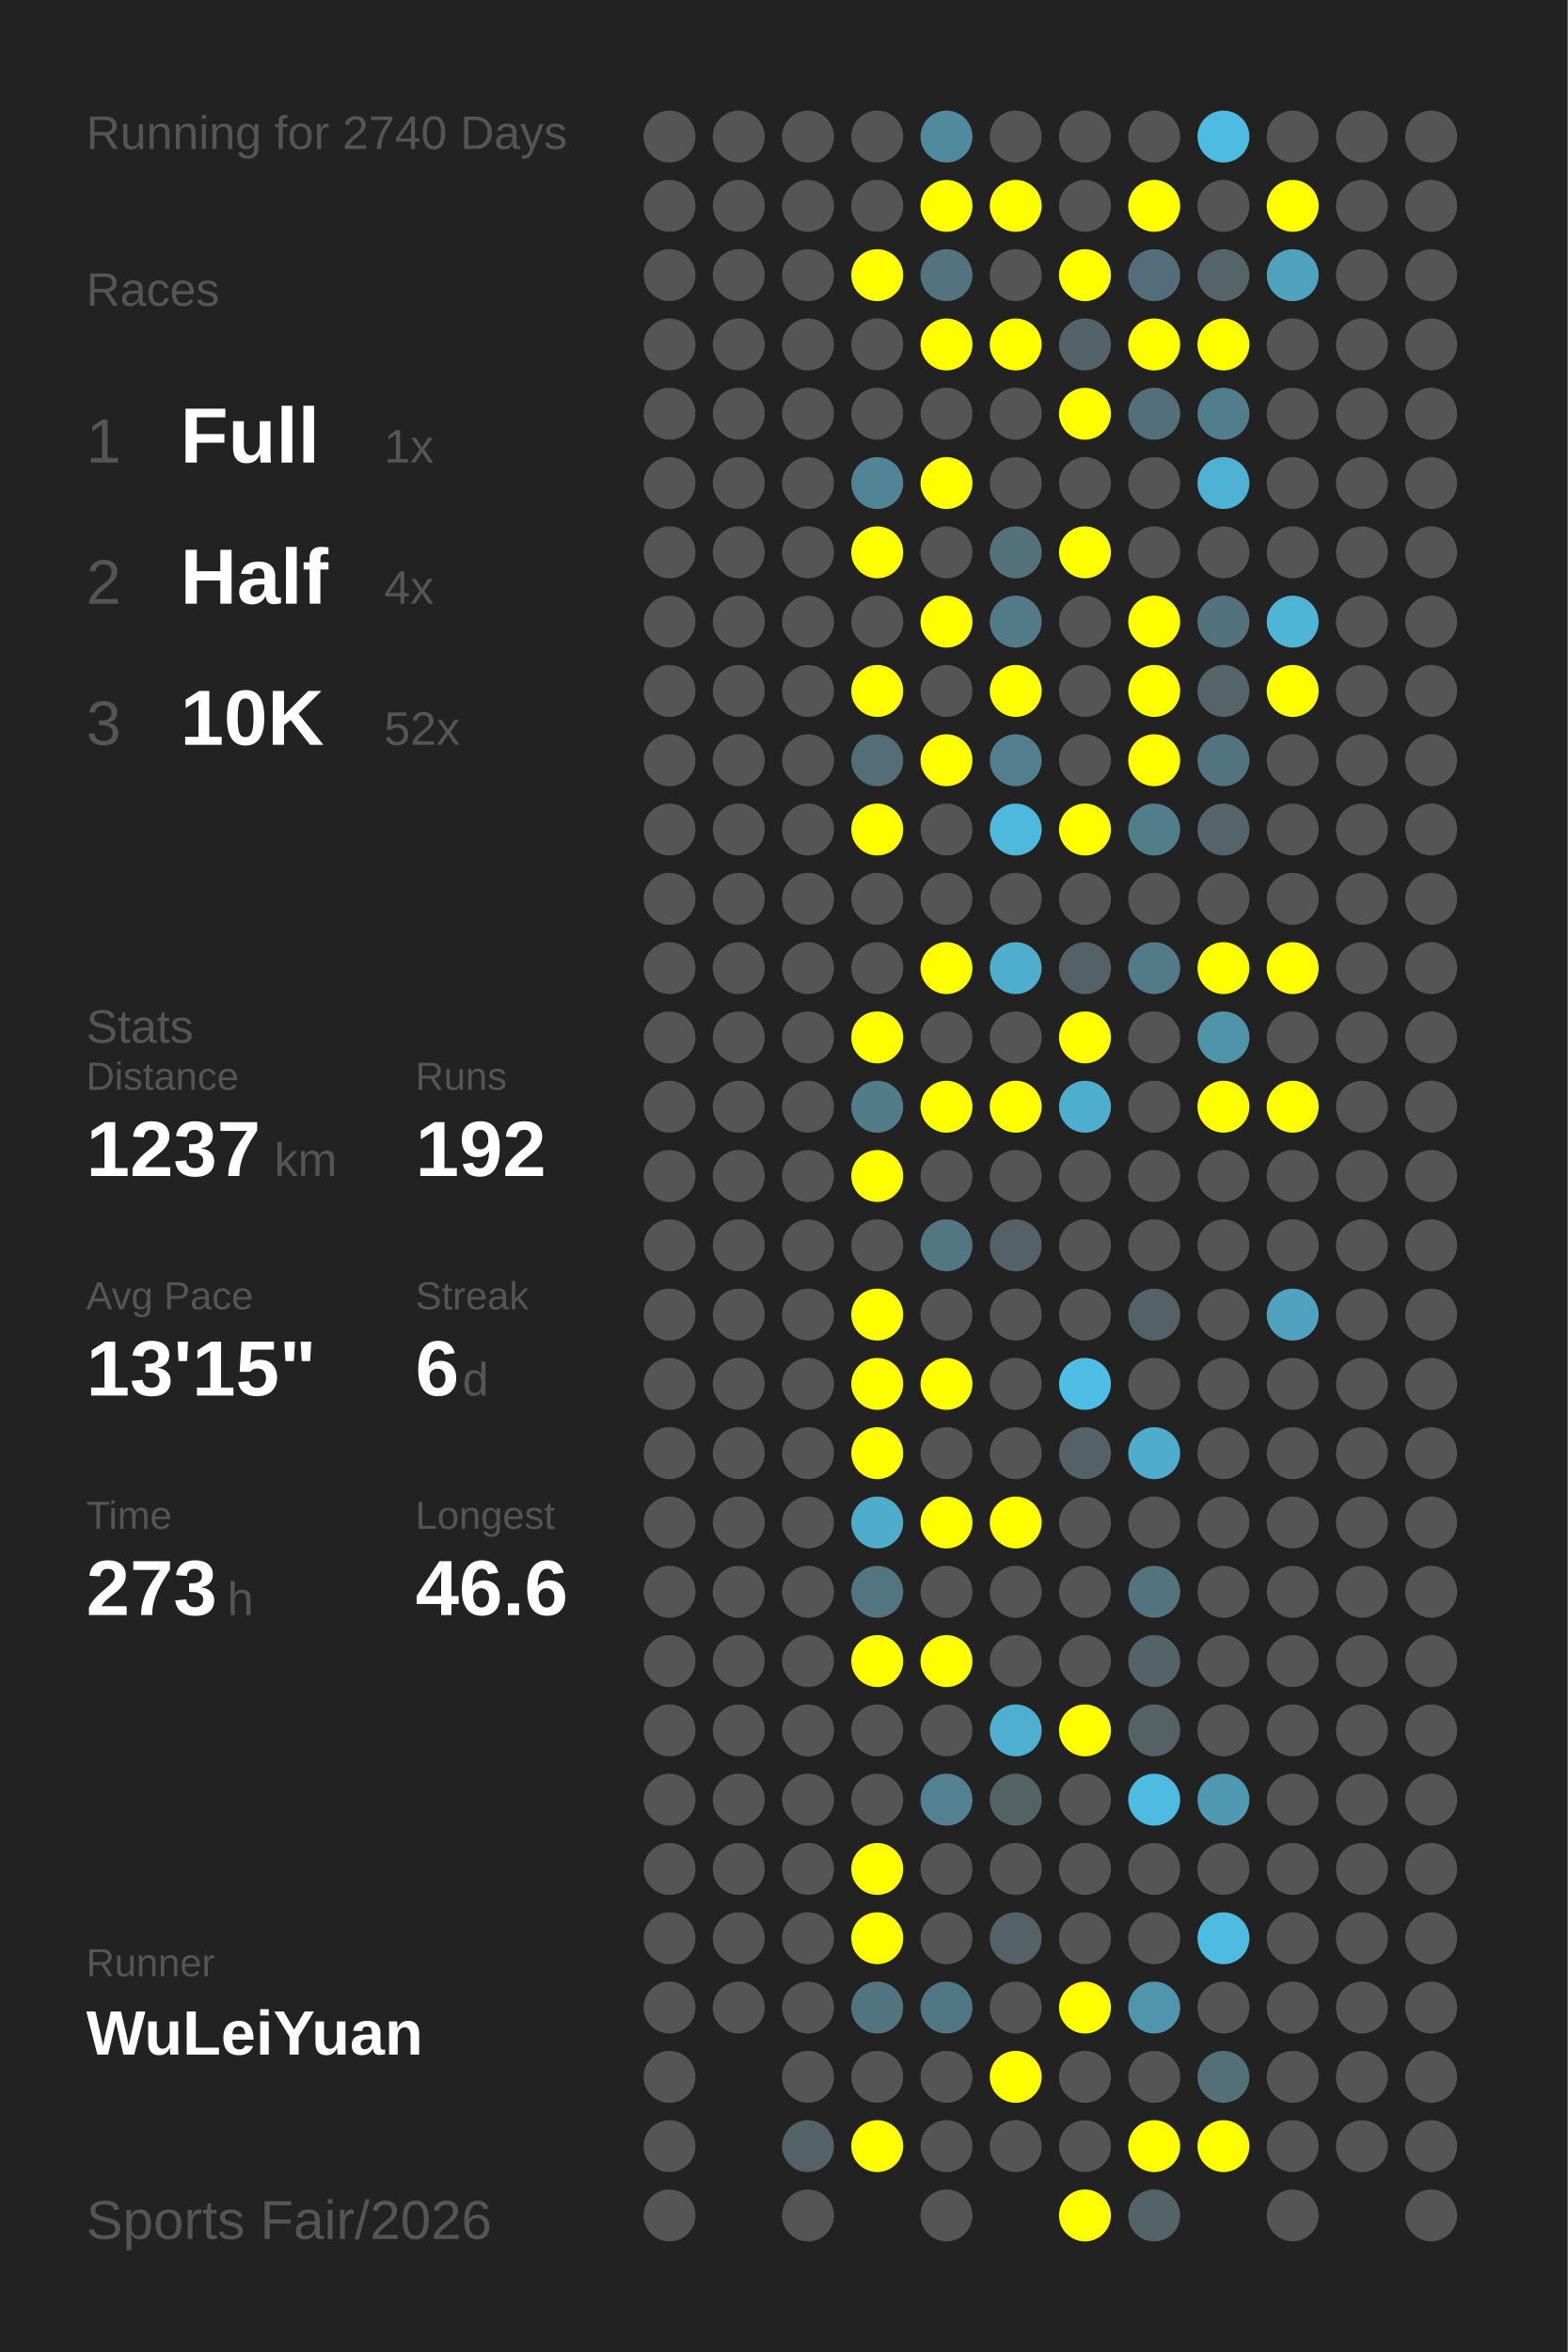
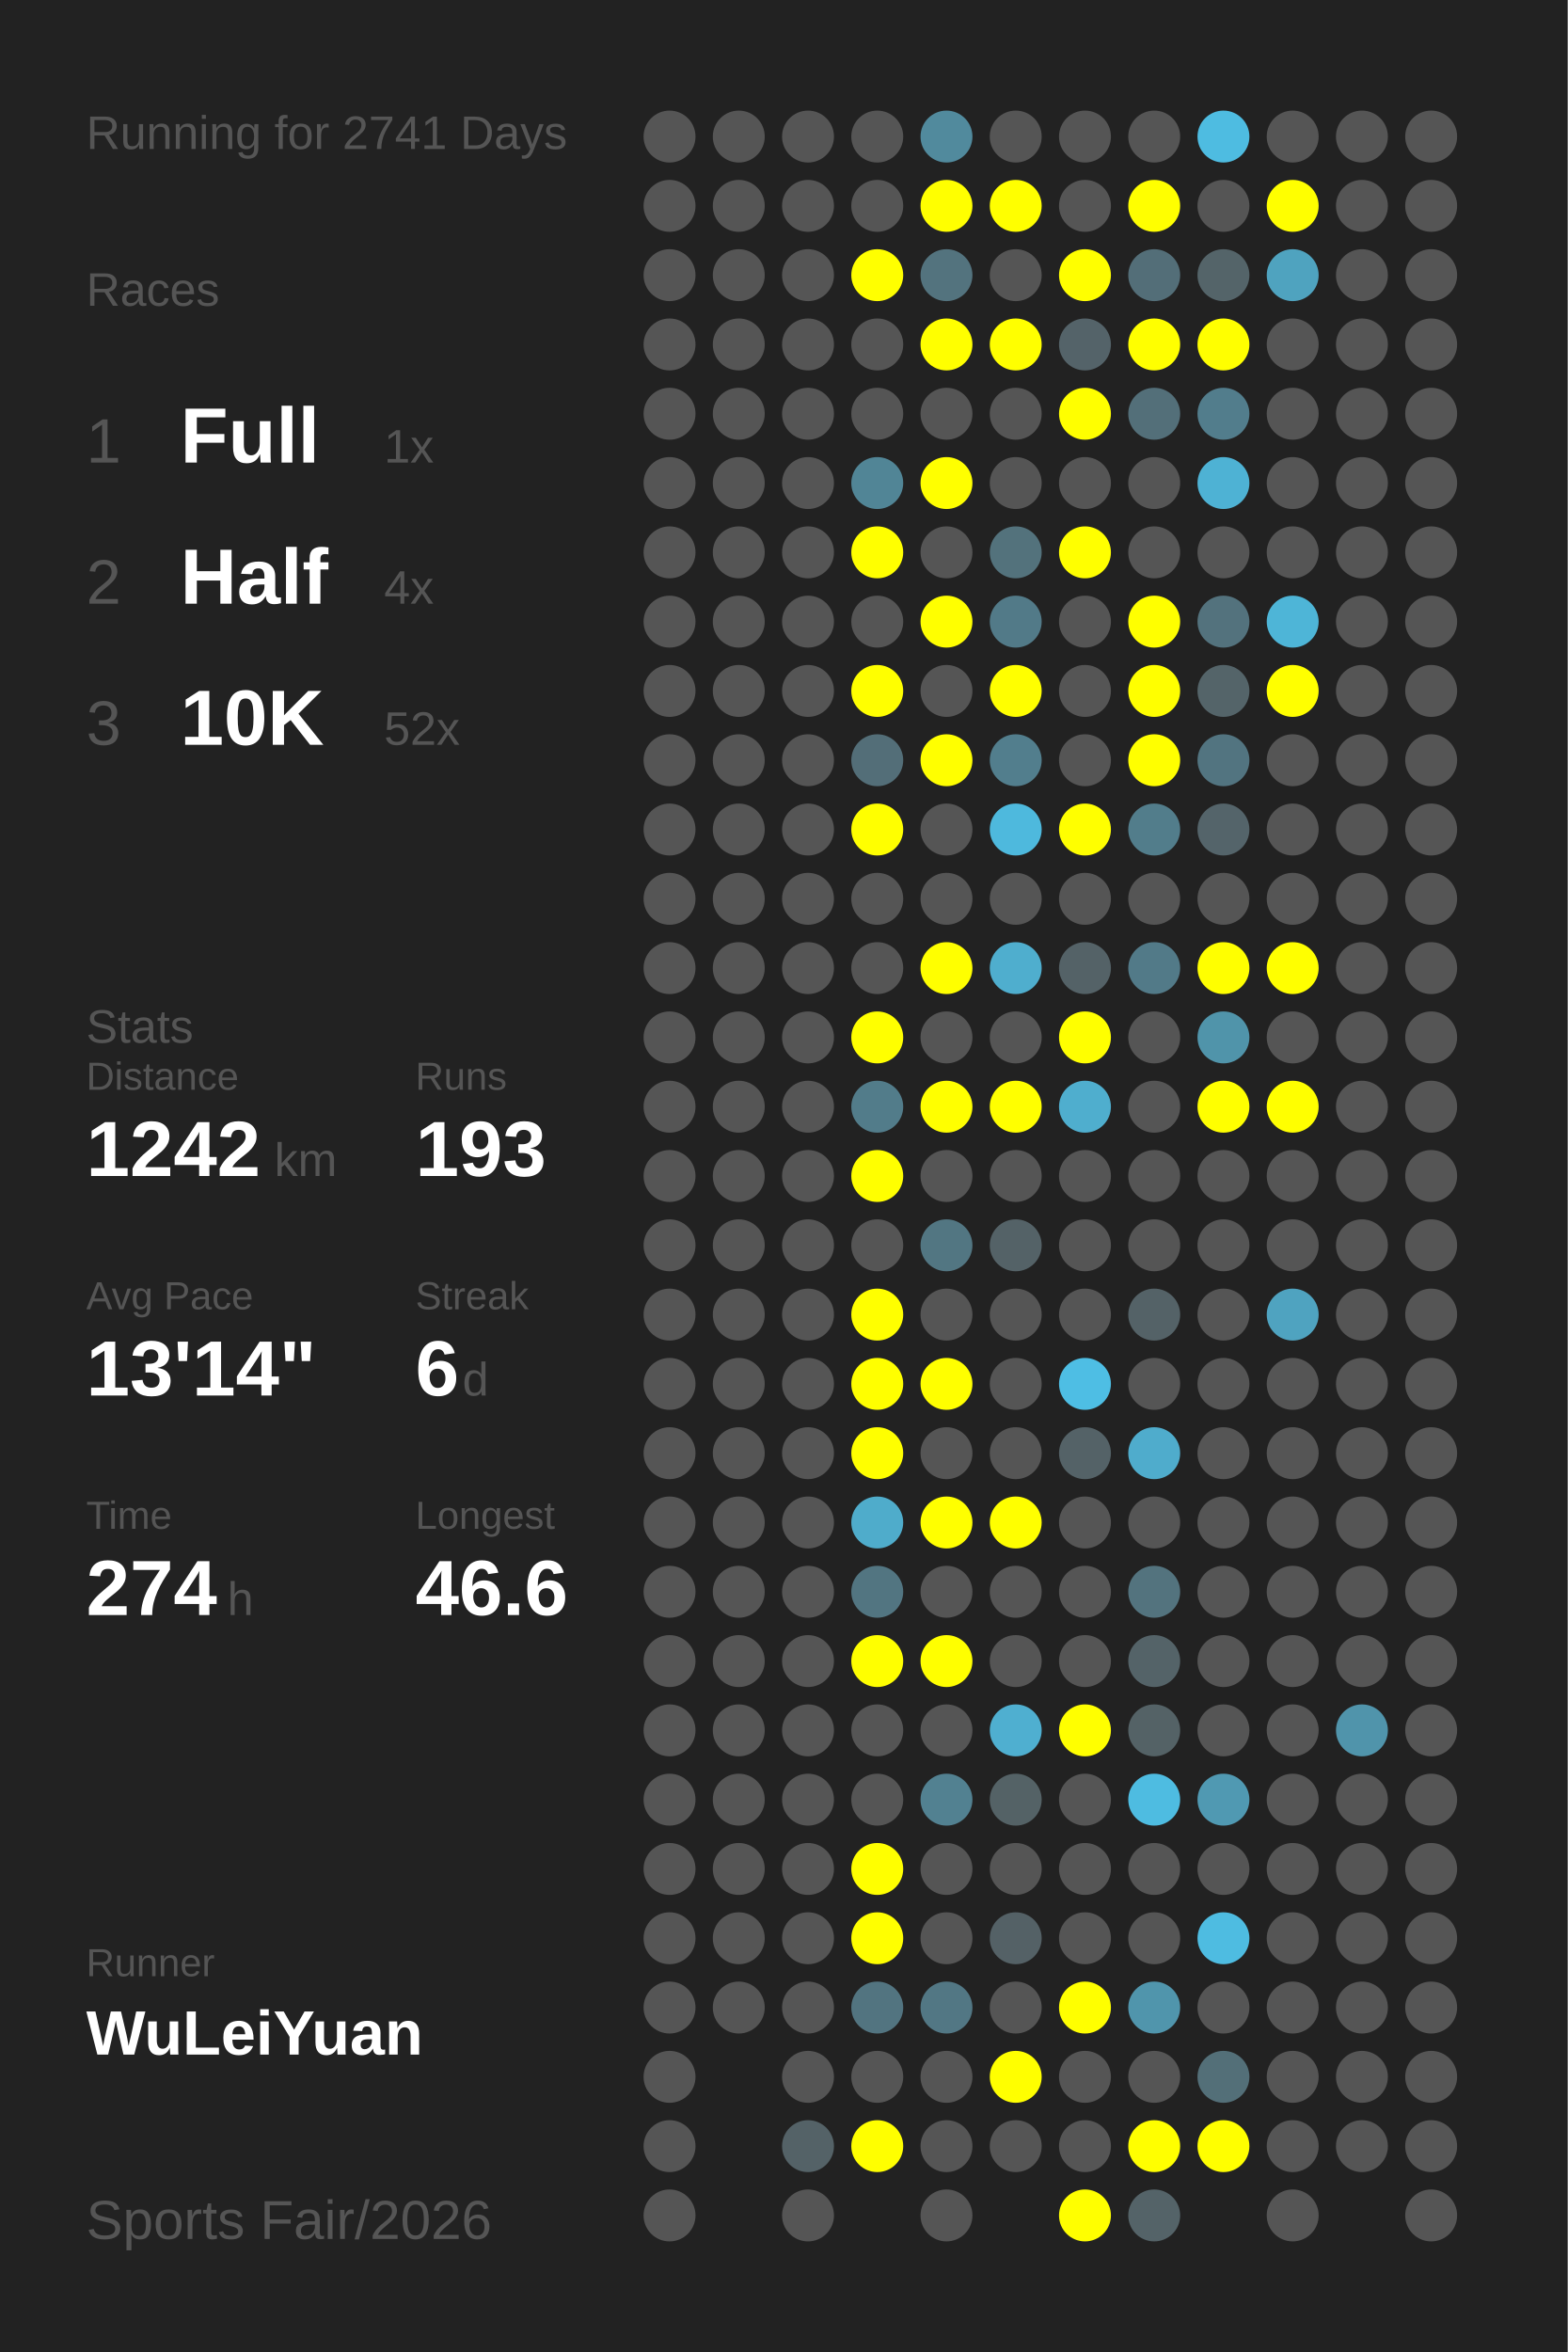
<svg xmlns="http://www.w3.org/2000/svg" baseProfile="full" height="300mm" version="1.1" viewBox="0,0,200,300" width="200mm">
  <defs />
  <rect fill="#222222" height="300" width="200" x="0" y="0" />
-   <text fill="#555555" style="font-size:6px; font-family:Arial;" x="11" y="19">Running for 2740 Days</text>
+   <text fill="#555555" style="font-size:6px; font-family:Arial;" x="11" y="19">Running for 2741 Days</text>
  <text fill="#555555" style="font-size:6px; font-family:Arial;" x="11" y="39">Races</text>
  <text fill="#555555" style="font-size:8px; font-family:Arial;" x="11" y="59">1</text>
  <text fill="#FFFFFF" style="font-size:10px; font-family:Arial; font-weight:bold;" x="23" y="59">Full</text>
  <text fill="#555555" style="font-size:6px; font-family:Arial;" x="49" y="59">1x</text>
  <text fill="#555555" style="font-size:8px; font-family:Arial;" x="11" y="77">2</text>
  <text fill="#FFFFFF" style="font-size:10px; font-family:Arial; font-weight:bold;" x="23" y="77">Half</text>
  <text fill="#555555" style="font-size:6px; font-family:Arial;" x="49" y="77">4x</text>
  <text fill="#555555" style="font-size:8px; font-family:Arial;" x="11" y="95">3</text>
  <text fill="#FFFFFF" style="font-size:10px; font-family:Arial; font-weight:bold;" x="23" y="95">10K</text>
  <text fill="#555555" style="font-size:6px; font-family:Arial;" x="49" y="95">52x</text>
  <text fill="#555555" style="font-size:6px; font-family:Arial;" x="11" y="133">Stats</text>
  <text fill="#555555" style="font-size:5px; font-family:Arial;" x="11" y="139">Distance</text>
-   <text fill="#FFFFFF" style="font-size:10px; font-family:Arial; font-weight:bold;" x="11" y="150">1237</text>
+   <text fill="#FFFFFF" style="font-size:10px; font-family:Arial; font-weight:bold;" x="11" y="150">1242</text>
  <text fill="#555555" style="font-size:6px; font-family:Arial;" x="35" y="150">km</text>
  <text fill="#555555" style="font-size:5px; font-family:Arial;" x="53" y="139">Runs</text>
-   <text fill="#FFFFFF" style="font-size:10px; font-family:Arial; font-weight:bold;" x="53" y="150">192</text>
+   <text fill="#FFFFFF" style="font-size:10px; font-family:Arial; font-weight:bold;" x="53" y="150">193</text>
  <text fill="#555555" style="font-size:5px; font-family:Arial;" x="11" y="167">Avg Pace</text>
-   <text fill="#FFFFFF" style="font-size:10px; font-family:Arial; font-weight:bold;" x="11" y="178">13'15"</text>
+   <text fill="#FFFFFF" style="font-size:10px; font-family:Arial; font-weight:bold;" x="11" y="178">13'14"</text>
  <text fill="#555555" style="font-size:5px; font-family:Arial;" x="53" y="167">Streak</text>
  <text fill="#FFFFFF" style="font-size:10px; font-family:Arial; font-weight:bold;" x="53" y="178">6</text>
  <text fill="#555555" style="font-size:6px; font-family:Arial;" x="59" y="178">d</text>
  <text fill="#555555" style="font-size:5px; font-family:Arial;" x="11" y="195">Time</text>
-   <text fill="#FFFFFF" style="font-size:10px; font-family:Arial; font-weight:bold;" x="11" y="206">273</text>
+   <text fill="#FFFFFF" style="font-size:10px; font-family:Arial; font-weight:bold;" x="11" y="206">274</text>
  <text fill="#555555" style="font-size:6px; font-family:Arial;" x="29" y="206">h</text>
  <text fill="#555555" style="font-size:5px; font-family:Arial;" x="53" y="195">Longest</text>
  <text fill="#FFFFFF" style="font-size:10px; font-family:Arial; font-weight:bold;" x="53" y="206">46.6</text>
  <text fill="#555555" style="font-size:5px; font-family:Arial;" x="11" y="252.065">Runner</text>
  <text fill="#FFFFFF" style="font-size:8px; font-family:Arial; font-weight:bold;" x="11" y="262.065">WuLeiYuan</text>
  <text fill="#555555" style="font-size:7px; font-family:Arial;" x="11" y="285.581">Sports Fair/2026</text>
  <circle cx="85.417" cy="17.419" fill="#555555" r="3.312" />
  <circle cx="85.417" cy="26.258" fill="#555555" r="3.312" />
  <circle cx="85.417" cy="35.097" fill="#555555" r="3.312" />
  <circle cx="85.417" cy="43.935" fill="#555555" r="3.312" />
  <circle cx="85.417" cy="52.774" fill="#555555" r="3.312" />
  <circle cx="85.417" cy="61.613" fill="#555555" r="3.312" />
  <circle cx="85.417" cy="70.452" fill="#555555" r="3.312" />
  <circle cx="85.417" cy="79.29" fill="#555555" r="3.312" />
  <circle cx="85.417" cy="88.129" fill="#555555" r="3.312" />
  <circle cx="85.417" cy="96.968" fill="#555555" r="3.312" />
  <circle cx="85.417" cy="105.806" fill="#555555" r="3.312" />
  <circle cx="85.417" cy="114.645" fill="#555555" r="3.312" />
  <circle cx="85.417" cy="123.484" fill="#555555" r="3.312" />
  <circle cx="85.417" cy="132.323" fill="#555555" r="3.312" />
  <circle cx="85.417" cy="141.161" fill="#555555" r="3.312" />
  <circle cx="85.417" cy="150" fill="#555555" r="3.312" />
  <circle cx="85.417" cy="158.839" fill="#555555" r="3.312" />
  <circle cx="85.417" cy="167.677" fill="#555555" r="3.312" />
  <circle cx="85.417" cy="176.516" fill="#555555" r="3.312" />
  <circle cx="85.417" cy="185.355" fill="#555555" r="3.312" />
  <circle cx="85.417" cy="194.194" fill="#555555" r="3.312" />
  <circle cx="85.417" cy="203.032" fill="#555555" r="3.312" />
  <circle cx="85.417" cy="211.871" fill="#555555" r="3.312" />
  <circle cx="85.417" cy="220.71" fill="#555555" r="3.312" />
  <circle cx="85.417" cy="229.548" fill="#555555" r="3.312" />
  <circle cx="85.417" cy="238.387" fill="#555555" r="3.312" />
  <circle cx="85.417" cy="247.226" fill="#555555" r="3.312" />
  <circle cx="85.417" cy="256.065" fill="#555555" r="3.312" />
  <circle cx="85.417" cy="264.903" fill="#555555" r="3.312" />
  <circle cx="85.417" cy="273.742" fill="#555555" r="3.312" />
  <circle cx="85.417" cy="282.581" fill="#555555" r="3.312" />
  <circle cx="94.25" cy="17.419" fill="#555555" r="3.312" />
  <circle cx="94.25" cy="26.258" fill="#555555" r="3.312" />
  <circle cx="94.25" cy="35.097" fill="#555555" r="3.312" />
  <circle cx="94.25" cy="43.935" fill="#555555" r="3.312" />
  <circle cx="94.25" cy="52.774" fill="#555555" r="3.312" />
  <circle cx="94.25" cy="61.613" fill="#555555" r="3.312" />
  <circle cx="94.25" cy="70.452" fill="#555555" r="3.312" />
  <circle cx="94.25" cy="79.29" fill="#555555" r="3.312" />
  <circle cx="94.25" cy="88.129" fill="#555555" r="3.312" />
  <circle cx="94.25" cy="96.968" fill="#555555" r="3.312" />
  <circle cx="94.25" cy="105.806" fill="#555555" r="3.312" />
  <circle cx="94.25" cy="114.645" fill="#555555" r="3.312" />
  <circle cx="94.25" cy="123.484" fill="#555555" r="3.312" />
  <circle cx="94.25" cy="132.323" fill="#555555" r="3.312" />
  <circle cx="94.25" cy="141.161" fill="#555555" r="3.312" />
  <circle cx="94.25" cy="150" fill="#555555" r="3.312" />
  <circle cx="94.25" cy="158.839" fill="#555555" r="3.312" />
  <circle cx="94.25" cy="167.677" fill="#555555" r="3.312" />
  <circle cx="94.25" cy="176.516" fill="#555555" r="3.312" />
  <circle cx="94.25" cy="185.355" fill="#555555" r="3.312" />
  <circle cx="94.25" cy="194.194" fill="#555555" r="3.312" />
  <circle cx="94.25" cy="203.032" fill="#555555" r="3.312" />
  <circle cx="94.25" cy="211.871" fill="#555555" r="3.312" />
  <circle cx="94.25" cy="220.71" fill="#555555" r="3.312" />
  <circle cx="94.25" cy="229.548" fill="#555555" r="3.312" />
  <circle cx="94.25" cy="238.387" fill="#555555" r="3.312" />
  <circle cx="94.25" cy="247.226" fill="#555555" r="3.312" />
  <circle cx="94.25" cy="256.065" fill="#555555" r="3.312" />
  <circle cx="103.083" cy="17.419" fill="#555555" r="3.312" />
  <circle cx="103.083" cy="26.258" fill="#555555" r="3.312" />
  <circle cx="103.083" cy="35.097" fill="#555555" r="3.312" />
  <circle cx="103.083" cy="43.935" fill="#555555" r="3.312" />
  <circle cx="103.083" cy="52.774" fill="#555555" r="3.312" />
  <circle cx="103.083" cy="61.613" fill="#555555" r="3.312" />
  <circle cx="103.083" cy="70.452" fill="#555555" r="3.312" />
  <circle cx="103.083" cy="79.29" fill="#555555" r="3.312" />
  <circle cx="103.083" cy="88.129" fill="#555555" r="3.312" />
  <circle cx="103.083" cy="96.968" fill="#555555" r="3.312" />
  <circle cx="103.083" cy="105.806" fill="#555555" r="3.312" />
  <circle cx="103.083" cy="114.645" fill="#555555" r="3.312" />
  <circle cx="103.083" cy="123.484" fill="#555555" r="3.312" />
  <circle cx="103.083" cy="132.323" fill="#555555" r="3.312" />
  <circle cx="103.083" cy="141.161" fill="#555555" r="3.312" />
  <circle cx="103.083" cy="150" fill="#555555" r="3.312" />
  <circle cx="103.083" cy="158.839" fill="#555555" r="3.312" />
  <circle cx="103.083" cy="167.677" fill="#555555" r="3.312" />
  <circle cx="103.083" cy="176.516" fill="#555555" r="3.312" />
  <circle cx="103.083" cy="185.355" fill="#555555" r="3.312" />
  <circle cx="103.083" cy="194.194" fill="#555555" r="3.312" />
  <circle cx="103.083" cy="203.032" fill="#555555" r="3.312" />
  <circle cx="103.083" cy="211.871" fill="#555555" r="3.312" />
  <circle cx="103.083" cy="220.71" fill="#555555" r="3.312" />
  <circle cx="103.083" cy="229.548" fill="#555555" r="3.312" />
  <circle cx="103.083" cy="238.387" fill="#555555" r="3.312" />
  <circle cx="103.083" cy="247.226" fill="#555555" r="3.312" />
  <circle cx="103.083" cy="256.065" fill="#555555" r="3.312" />
  <circle cx="103.083" cy="264.903" fill="#555555" r="3.312" />
  <circle cx="103.083" cy="273.742" fill="#546267" r="3.312" />
  <circle cx="103.083" cy="282.581" fill="#555555" r="3.312" />
  <circle cx="111.917" cy="17.419" fill="#555555" r="3.312" />
  <circle cx="111.917" cy="26.258" fill="#555555" r="3.312" />
  <circle cx="111.917" cy="35.097" fill="#FFFF00" r="3.312" />
  <circle cx="111.917" cy="43.935" fill="#555555" r="3.312" />
  <circle cx="111.917" cy="52.774" fill="#555555" r="3.312" />
  <circle cx="111.917" cy="61.613" fill="#518596" r="3.312" />
  <circle cx="111.917" cy="70.452" fill="#FFFF00" r="3.312" />
  <circle cx="111.917" cy="79.29" fill="#555555" r="3.312" />
  <circle cx="111.917" cy="88.129" fill="#FFFF00" r="3.312" />
  <circle cx="111.917" cy="96.968" fill="#536e78" r="3.312" />
  <circle cx="111.917" cy="105.806" fill="#FFFF00" r="3.312" />
  <circle cx="111.917" cy="114.645" fill="#555555" r="3.312" />
  <circle cx="111.917" cy="123.484" fill="#555555" r="3.312" />
  <circle cx="111.917" cy="132.323" fill="#FFFF00" r="3.312" />
  <circle cx="111.917" cy="141.161" fill="#527c8a" r="3.312" />
  <circle cx="111.917" cy="150" fill="#FFFF00" r="3.312" />
  <circle cx="111.917" cy="158.839" fill="#555555" r="3.312" />
  <circle cx="111.917" cy="167.677" fill="#FFFF00" r="3.312" />
  <circle cx="111.917" cy="176.516" fill="#FFFF00" r="3.312" />
  <circle cx="111.917" cy="185.355" fill="#FFFF00" r="3.312" />
  <circle cx="111.917" cy="194.194" fill="#4faccb" r="3.312" />
  <circle cx="111.917" cy="203.032" fill="#527581" r="3.312" />
  <circle cx="111.917" cy="211.871" fill="#FFFF00" r="3.312" />
  <circle cx="111.917" cy="220.71" fill="#555555" r="3.312" />
  <circle cx="111.917" cy="229.548" fill="#555555" r="3.312" />
  <circle cx="111.917" cy="238.387" fill="#FFFF00" r="3.312" />
  <circle cx="111.917" cy="247.226" fill="#FFFF00" r="3.312" />
  <circle cx="111.917" cy="256.065" fill="#527480" r="3.312" />
  <circle cx="111.917" cy="264.903" fill="#555555" r="3.312" />
  <circle cx="111.917" cy="273.742" fill="#FFFF00" r="3.312" />
  <circle cx="120.75" cy="17.419" fill="#518a9d" r="3.312" />
  <circle cx="120.75" cy="26.258" fill="#FFFF00" r="3.312" />
  <circle cx="120.75" cy="35.097" fill="#53737e" r="3.312" />
  <circle cx="120.75" cy="43.935" fill="#FFFF00" r="3.312" />
  <circle cx="120.75" cy="52.774" fill="#555555" r="3.312" />
  <circle cx="120.75" cy="61.613" fill="#FFFF00" r="3.312" />
  <circle cx="120.75" cy="70.452" fill="#555555" r="3.312" />
  <circle cx="120.75" cy="79.29" fill="#FFFF00" r="3.312" />
  <circle cx="120.75" cy="88.129" fill="#555555" r="3.312" />
  <circle cx="120.75" cy="96.968" fill="#FFFF00" r="3.312" />
  <circle cx="120.75" cy="105.806" fill="#555555" r="3.312" />
  <circle cx="120.75" cy="114.645" fill="#555555" r="3.312" />
  <circle cx="120.75" cy="123.484" fill="#FFFF00" r="3.312" />
  <circle cx="120.75" cy="132.323" fill="#555555" r="3.312" />
  <circle cx="120.75" cy="141.161" fill="#FFFF00" r="3.312" />
  <circle cx="120.75" cy="150" fill="#555555" r="3.312" />
  <circle cx="120.75" cy="158.839" fill="#527682" r="3.312" />
  <circle cx="120.75" cy="167.677" fill="#555555" r="3.312" />
  <circle cx="120.75" cy="176.516" fill="#FFFF00" r="3.312" />
  <circle cx="120.75" cy="185.355" fill="#555555" r="3.312" />
  <circle cx="120.75" cy="194.194" fill="#FFFF00" r="3.312" />
  <circle cx="120.75" cy="203.032" fill="#555555" r="3.312" />
  <circle cx="120.75" cy="211.871" fill="#FFFF00" r="3.312" />
  <circle cx="120.75" cy="220.71" fill="#555555" r="3.312" />
  <circle cx="120.75" cy="229.548" fill="#528191" r="3.312" />
  <circle cx="120.75" cy="238.387" fill="#555555" r="3.312" />
  <circle cx="120.75" cy="247.226" fill="#555555" r="3.312" />
  <circle cx="120.75" cy="256.065" fill="#527784" r="3.312" />
  <circle cx="120.75" cy="264.903" fill="#555555" r="3.312" />
  <circle cx="120.75" cy="273.742" fill="#555555" r="3.312" />
  <circle cx="120.75" cy="282.581" fill="#555555" r="3.312" />
  <circle cx="129.583" cy="17.419" fill="#555555" r="3.312" />
  <circle cx="129.583" cy="26.258" fill="#FFFF00" r="3.312" />
  <circle cx="129.583" cy="35.097" fill="#555555" r="3.312" />
  <circle cx="129.583" cy="43.935" fill="#FFFF00" r="3.312" />
  <circle cx="129.583" cy="52.774" fill="#555555" r="3.312" />
  <circle cx="129.583" cy="61.613" fill="#555555" r="3.312" />
  <circle cx="129.583" cy="70.452" fill="#53727c" r="3.312" />
  <circle cx="129.583" cy="79.29" fill="#527a88" r="3.312" />
  <circle cx="129.583" cy="88.129" fill="#FFFF00" r="3.312" />
  <circle cx="129.583" cy="96.968" fill="#527e8d" r="3.312" />
  <circle cx="129.583" cy="105.806" fill="#4eb9dd" r="3.312" />
  <circle cx="129.583" cy="114.645" fill="#555555" r="3.312" />
  <circle cx="129.583" cy="123.484" fill="#4faece" r="3.312" />
  <circle cx="129.583" cy="132.323" fill="#555555" r="3.312" />
  <circle cx="129.583" cy="141.161" fill="#FFFF00" r="3.312" />
  <circle cx="129.583" cy="150" fill="#555555" r="3.312" />
  <circle cx="129.583" cy="158.839" fill="#546267" r="3.312" />
  <circle cx="129.583" cy="167.677" fill="#555555" r="3.312" />
  <circle cx="129.583" cy="176.516" fill="#555555" r="3.312" />
  <circle cx="129.583" cy="185.355" fill="#555555" r="3.312" />
  <circle cx="129.583" cy="194.194" fill="#FFFF00" r="3.312" />
  <circle cx="129.583" cy="203.032" fill="#555555" r="3.312" />
  <circle cx="129.583" cy="211.871" fill="#555555" r="3.312" />
  <circle cx="129.583" cy="220.71" fill="#4fafd0" r="3.312" />
  <circle cx="129.583" cy="229.548" fill="#546266" r="3.312" />
  <circle cx="129.583" cy="238.387" fill="#555555" r="3.312" />
  <circle cx="129.583" cy="247.226" fill="#546166" r="3.312" />
  <circle cx="129.583" cy="256.065" fill="#555555" r="3.312" />
  <circle cx="129.583" cy="264.903" fill="#FFFF00" r="3.312" />
  <circle cx="129.583" cy="273.742" fill="#555555" r="3.312" />
  <circle cx="138.417" cy="17.419" fill="#555555" r="3.312" />
  <circle cx="138.417" cy="26.258" fill="#555555" r="3.312" />
  <circle cx="138.417" cy="35.097" fill="#FFFF00" r="3.312" />
  <circle cx="138.417" cy="43.935" fill="#546369" r="3.312" />
  <circle cx="138.417" cy="52.774" fill="#FFFF00" r="3.312" />
  <circle cx="138.417" cy="61.613" fill="#555555" r="3.312" />
  <circle cx="138.417" cy="70.452" fill="#FFFF00" r="3.312" />
  <circle cx="138.417" cy="79.29" fill="#555555" r="3.312" />
  <circle cx="138.417" cy="88.129" fill="#555555" r="3.312" />
  <circle cx="138.417" cy="96.968" fill="#555555" r="3.312" />
  <circle cx="138.417" cy="105.806" fill="#FFFF00" r="3.312" />
  <circle cx="138.417" cy="114.645" fill="#555555" r="3.312" />
  <circle cx="138.417" cy="123.484" fill="#546267" r="3.312" />
  <circle cx="138.417" cy="132.323" fill="#FFFF00" r="3.312" />
  <circle cx="138.417" cy="141.161" fill="#4faece" r="3.312" />
  <circle cx="138.417" cy="150" fill="#555555" r="3.312" />
  <circle cx="138.417" cy="158.839" fill="#555555" r="3.312" />
  <circle cx="138.417" cy="167.677" fill="#555555" r="3.312" />
  <circle cx="138.417" cy="176.516" fill="#4ebee4" r="3.312" />
  <circle cx="138.417" cy="185.355" fill="#546267" r="3.312" />
  <circle cx="138.417" cy="194.194" fill="#555555" r="3.312" />
  <circle cx="138.417" cy="203.032" fill="#555555" r="3.312" />
  <circle cx="138.417" cy="211.871" fill="#555555" r="3.312" />
  <circle cx="138.417" cy="220.71" fill="#FFFF00" r="3.312" />
  <circle cx="138.417" cy="229.548" fill="#555555" r="3.312" />
  <circle cx="138.417" cy="238.387" fill="#555555" r="3.312" />
  <circle cx="138.417" cy="247.226" fill="#555555" r="3.312" />
  <circle cx="138.417" cy="256.065" fill="#FFFF00" r="3.312" />
  <circle cx="138.417" cy="264.903" fill="#555555" r="3.312" />
  <circle cx="138.417" cy="273.742" fill="#555555" r="3.312" />
  <circle cx="138.417" cy="282.581" fill="#FFFF00" r="3.312" />
  <circle cx="147.25" cy="17.419" fill="#555555" r="3.312" />
  <circle cx="147.25" cy="26.258" fill="#FFFF00" r="3.312" />
  <circle cx="147.25" cy="35.097" fill="#536e78" r="3.312" />
  <circle cx="147.25" cy="43.935" fill="#FFFF00" r="3.312" />
  <circle cx="147.25" cy="52.774" fill="#536f79" r="3.312" />
  <circle cx="147.25" cy="61.613" fill="#555555" r="3.312" />
  <circle cx="147.25" cy="70.452" fill="#555555" r="3.312" />
  <circle cx="147.25" cy="79.29" fill="#FFFF00" r="3.312" />
  <circle cx="147.25" cy="88.129" fill="#FFFF00" r="3.312" />
  <circle cx="147.25" cy="96.968" fill="#FFFF00" r="3.312" />
  <circle cx="147.25" cy="105.806" fill="#527d8b" r="3.312" />
  <circle cx="147.25" cy="114.645" fill="#555555" r="3.312" />
  <circle cx="147.25" cy="123.484" fill="#527a88" r="3.312" />
  <circle cx="147.25" cy="132.323" fill="#555555" r="3.312" />
  <circle cx="147.25" cy="141.161" fill="#555555" r="3.312" />
  <circle cx="147.25" cy="150" fill="#555555" r="3.312" />
  <circle cx="147.25" cy="158.839" fill="#555555" r="3.312" />
  <circle cx="147.25" cy="167.677" fill="#546267" r="3.312" />
  <circle cx="147.25" cy="176.516" fill="#555555" r="3.312" />
  <circle cx="147.25" cy="185.355" fill="#4faccc" r="3.312" />
  <circle cx="147.25" cy="194.194" fill="#555555" r="3.312" />
  <circle cx="147.25" cy="203.032" fill="#53737e" r="3.312" />
  <circle cx="147.25" cy="211.871" fill="#546368" r="3.312" />
  <circle cx="147.25" cy="220.71" fill="#546266" r="3.312" />
  <circle cx="147.25" cy="229.548" fill="#4ebce1" r="3.312" />
  <circle cx="147.25" cy="238.387" fill="#555555" r="3.312" />
  <circle cx="147.25" cy="247.226" fill="#555555" r="3.312" />
  <circle cx="147.25" cy="256.065" fill="#5095ac" r="3.312" />
  <circle cx="147.25" cy="264.903" fill="#555555" r="3.312" />
  <circle cx="147.25" cy="273.742" fill="#FFFF00" r="3.312" />
  <circle cx="147.25" cy="282.581" fill="#546368" r="3.312" />
  <circle cx="156.083" cy="17.419" fill="#4ebce1" r="3.312" />
  <circle cx="156.083" cy="26.258" fill="#555555" r="3.312" />
  <circle cx="156.083" cy="35.097" fill="#546469" r="3.312" />
  <circle cx="156.083" cy="43.935" fill="#FFFF00" r="3.312" />
  <circle cx="156.083" cy="52.774" fill="#527d8c" r="3.312" />
  <circle cx="156.083" cy="61.613" fill="#4eb2d4" r="3.312" />
  <circle cx="156.083" cy="70.452" fill="#555555" r="3.312" />
  <circle cx="156.083" cy="79.29" fill="#53727d" r="3.312" />
  <circle cx="156.083" cy="88.129" fill="#546469" r="3.312" />
  <circle cx="156.083" cy="96.968" fill="#527480" r="3.312" />
  <circle cx="156.083" cy="105.806" fill="#54646a" r="3.312" />
  <circle cx="156.083" cy="114.645" fill="#555555" r="3.312" />
  <circle cx="156.083" cy="123.484" fill="#FFFF00" r="3.312" />
  <circle cx="156.083" cy="132.323" fill="#5094aa" r="3.312" />
  <circle cx="156.083" cy="141.161" fill="#FFFF00" r="3.312" />
  <circle cx="156.083" cy="150" fill="#555555" r="3.312" />
  <circle cx="156.083" cy="158.839" fill="#555555" r="3.312" />
  <circle cx="156.083" cy="167.677" fill="#555555" r="3.312" />
  <circle cx="156.083" cy="176.516" fill="#555555" r="3.312" />
  <circle cx="156.083" cy="185.355" fill="#555555" r="3.312" />
  <circle cx="156.083" cy="194.194" fill="#555555" r="3.312" />
  <circle cx="156.083" cy="203.032" fill="#555555" r="3.312" />
  <circle cx="156.083" cy="211.871" fill="#555555" r="3.312" />
  <circle cx="156.083" cy="220.71" fill="#555555" r="3.312" />
  <circle cx="156.083" cy="229.548" fill="#5099b2" r="3.312" />
  <circle cx="156.083" cy="238.387" fill="#555555" r="3.312" />
  <circle cx="156.083" cy="247.226" fill="#4ebce1" r="3.312" />
  <circle cx="156.083" cy="256.065" fill="#555555" r="3.312" />
  <circle cx="156.083" cy="264.903" fill="#536f78" r="3.312" />
  <circle cx="156.083" cy="273.742" fill="#FFFF00" r="3.312" />
  <circle cx="164.917" cy="17.419" fill="#555555" r="3.312" />
  <circle cx="164.917" cy="26.258" fill="#FFFF00" r="3.312" />
  <circle cx="164.917" cy="35.097" fill="#4fa3bf" r="3.312" />
  <circle cx="164.917" cy="43.935" fill="#555555" r="3.312" />
  <circle cx="164.917" cy="52.774" fill="#555555" r="3.312" />
  <circle cx="164.917" cy="61.613" fill="#555555" r="3.312" />
  <circle cx="164.917" cy="70.452" fill="#555555" r="3.312" />
  <circle cx="164.917" cy="79.29" fill="#4eb5d7" r="3.312" />
  <circle cx="164.917" cy="88.129" fill="#FFFF00" r="3.312" />
  <circle cx="164.917" cy="96.968" fill="#555555" r="3.312" />
  <circle cx="164.917" cy="105.806" fill="#555555" r="3.312" />
  <circle cx="164.917" cy="114.645" fill="#555555" r="3.312" />
  <circle cx="164.917" cy="123.484" fill="#FFFF00" r="3.312" />
  <circle cx="164.917" cy="132.323" fill="#555555" r="3.312" />
  <circle cx="164.917" cy="141.161" fill="#FFFF00" r="3.312" />
  <circle cx="164.917" cy="150" fill="#555555" r="3.312" />
  <circle cx="164.917" cy="158.839" fill="#555555" r="3.312" />
  <circle cx="164.917" cy="167.677" fill="#4fa3c0" r="3.312" />
  <circle cx="164.917" cy="176.516" fill="#555555" r="3.312" />
  <circle cx="164.917" cy="185.355" fill="#555555" r="3.312" />
  <circle cx="164.917" cy="194.194" fill="#555555" r="3.312" />
  <circle cx="164.917" cy="203.032" fill="#555555" r="3.312" />
  <circle cx="164.917" cy="211.871" fill="#555555" r="3.312" />
  <circle cx="164.917" cy="220.71" fill="#555555" r="3.312" />
  <circle cx="164.917" cy="229.548" fill="#555555" r="3.312" />
  <circle cx="164.917" cy="238.387" fill="#555555" r="3.312" />
  <circle cx="164.917" cy="247.226" fill="#555555" r="3.312" />
  <circle cx="164.917" cy="256.065" fill="#555555" r="3.312" />
  <circle cx="164.917" cy="264.903" fill="#555555" r="3.312" />
  <circle cx="164.917" cy="273.742" fill="#555555" r="3.312" />
  <circle cx="164.917" cy="282.581" fill="#555555" r="3.312" />
  <circle cx="173.75" cy="17.419" fill="#555555" r="3.312" />
  <circle cx="173.75" cy="26.258" fill="#555555" r="3.312" />
  <circle cx="173.75" cy="35.097" fill="#555555" r="3.312" />
  <circle cx="173.75" cy="43.935" fill="#555555" r="3.312" />
  <circle cx="173.75" cy="52.774" fill="#555555" r="3.312" />
  <circle cx="173.75" cy="61.613" fill="#555555" r="3.312" />
  <circle cx="173.75" cy="70.452" fill="#555555" r="3.312" />
  <circle cx="173.75" cy="79.29" fill="#555555" r="3.312" />
  <circle cx="173.75" cy="88.129" fill="#555555" r="3.312" />
  <circle cx="173.75" cy="96.968" fill="#555555" r="3.312" />
  <circle cx="173.75" cy="105.806" fill="#555555" r="3.312" />
  <circle cx="173.75" cy="114.645" fill="#555555" r="3.312" />
  <circle cx="173.75" cy="123.484" fill="#555555" r="3.312" />
  <circle cx="173.75" cy="132.323" fill="#555555" r="3.312" />
  <circle cx="173.75" cy="141.161" fill="#555555" r="3.312" />
  <circle cx="173.75" cy="150" fill="#555555" r="3.312" />
  <circle cx="173.75" cy="158.839" fill="#555555" r="3.312" />
  <circle cx="173.75" cy="167.677" fill="#555555" r="3.312" />
  <circle cx="173.75" cy="176.516" fill="#555555" r="3.312" />
  <circle cx="173.75" cy="185.355" fill="#555555" r="3.312" />
  <circle cx="173.75" cy="194.194" fill="#555555" r="3.312" />
  <circle cx="173.75" cy="203.032" fill="#555555" r="3.312" />
  <circle cx="173.75" cy="211.871" fill="#555555" r="3.312" />
-   <circle cx="173.75" cy="220.71" fill="#555555" r="3.312" />
+   <circle cx="173.75" cy="220.71" fill="#5094ab" r="3.312" />
  <circle cx="173.75" cy="229.548" fill="#555555" r="3.312" />
  <circle cx="173.75" cy="238.387" fill="#555555" r="3.312" />
  <circle cx="173.75" cy="247.226" fill="#555555" r="3.312" />
  <circle cx="173.75" cy="256.065" fill="#555555" r="3.312" />
  <circle cx="173.75" cy="264.903" fill="#555555" r="3.312" />
  <circle cx="173.75" cy="273.742" fill="#555555" r="3.312" />
  <circle cx="182.583" cy="17.419" fill="#555555" r="3.312" />
  <circle cx="182.583" cy="26.258" fill="#555555" r="3.312" />
  <circle cx="182.583" cy="35.097" fill="#555555" r="3.312" />
  <circle cx="182.583" cy="43.935" fill="#555555" r="3.312" />
  <circle cx="182.583" cy="52.774" fill="#555555" r="3.312" />
  <circle cx="182.583" cy="61.613" fill="#555555" r="3.312" />
  <circle cx="182.583" cy="70.452" fill="#555555" r="3.312" />
  <circle cx="182.583" cy="79.29" fill="#555555" r="3.312" />
  <circle cx="182.583" cy="88.129" fill="#555555" r="3.312" />
  <circle cx="182.583" cy="96.968" fill="#555555" r="3.312" />
  <circle cx="182.583" cy="105.806" fill="#555555" r="3.312" />
  <circle cx="182.583" cy="114.645" fill="#555555" r="3.312" />
  <circle cx="182.583" cy="123.484" fill="#555555" r="3.312" />
  <circle cx="182.583" cy="132.323" fill="#555555" r="3.312" />
  <circle cx="182.583" cy="141.161" fill="#555555" r="3.312" />
  <circle cx="182.583" cy="150" fill="#555555" r="3.312" />
  <circle cx="182.583" cy="158.839" fill="#555555" r="3.312" />
  <circle cx="182.583" cy="167.677" fill="#555555" r="3.312" />
  <circle cx="182.583" cy="176.516" fill="#555555" r="3.312" />
  <circle cx="182.583" cy="185.355" fill="#555555" r="3.312" />
  <circle cx="182.583" cy="194.194" fill="#555555" r="3.312" />
  <circle cx="182.583" cy="203.032" fill="#555555" r="3.312" />
  <circle cx="182.583" cy="211.871" fill="#555555" r="3.312" />
  <circle cx="182.583" cy="220.71" fill="#555555" r="3.312" />
  <circle cx="182.583" cy="229.548" fill="#555555" r="3.312" />
  <circle cx="182.583" cy="238.387" fill="#555555" r="3.312" />
  <circle cx="182.583" cy="247.226" fill="#555555" r="3.312" />
  <circle cx="182.583" cy="256.065" fill="#555555" r="3.312" />
  <circle cx="182.583" cy="264.903" fill="#555555" r="3.312" />
  <circle cx="182.583" cy="273.742" fill="#555555" r="3.312" />
  <circle cx="182.583" cy="282.581" fill="#555555" r="3.312" />
</svg>
